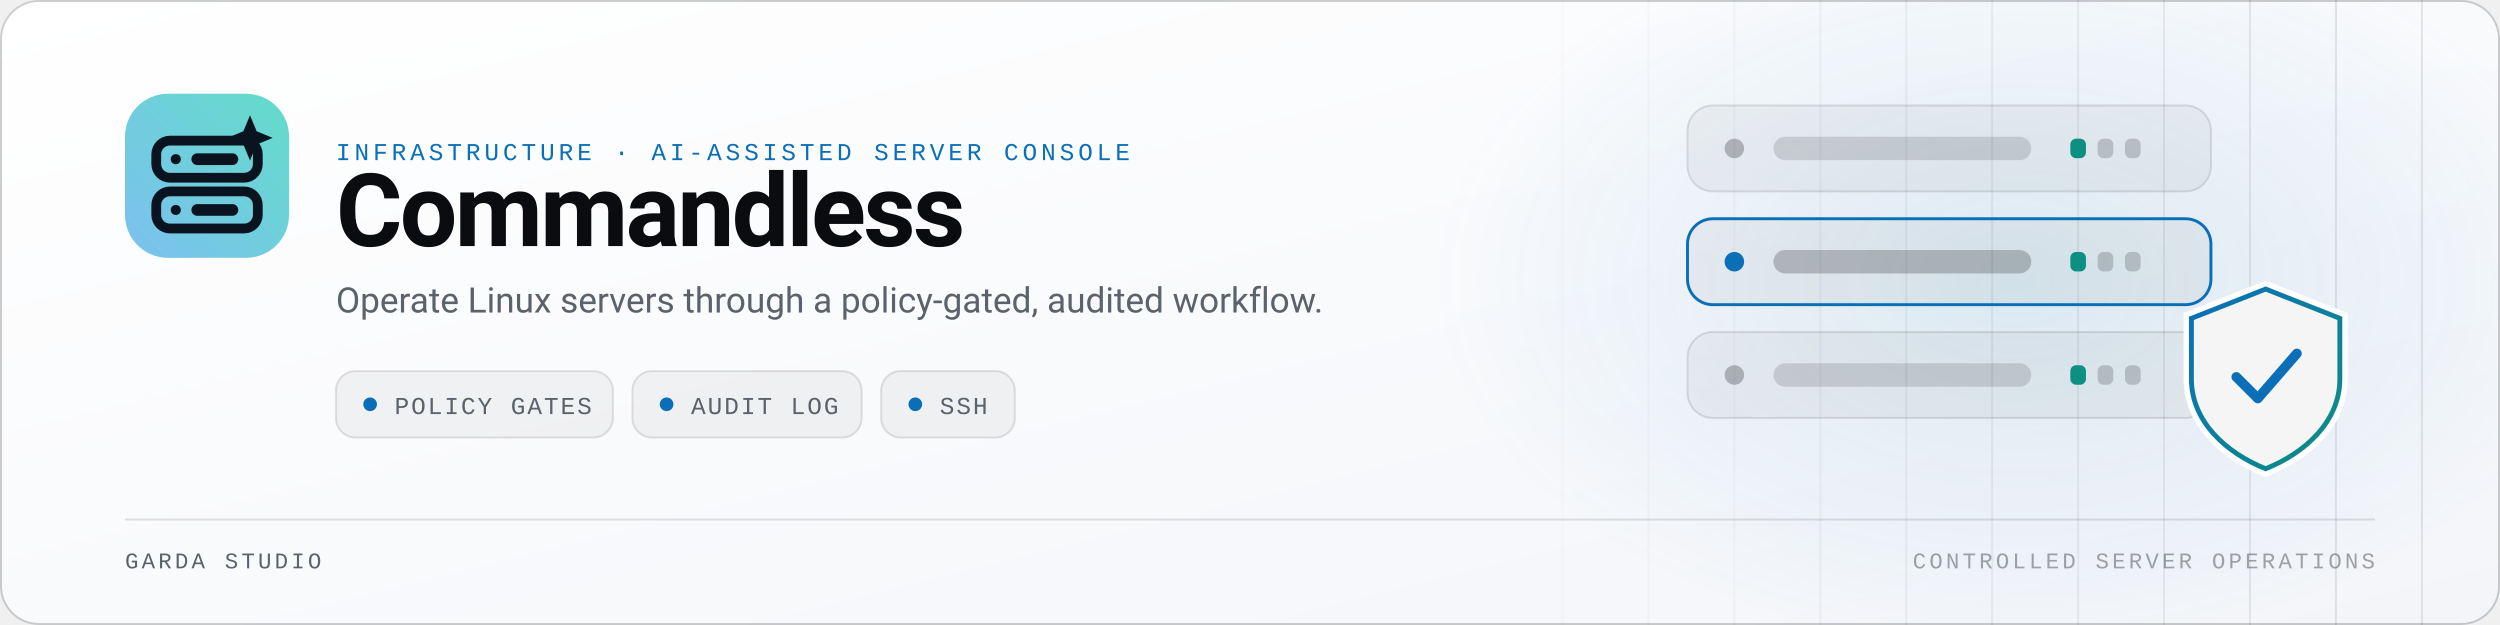
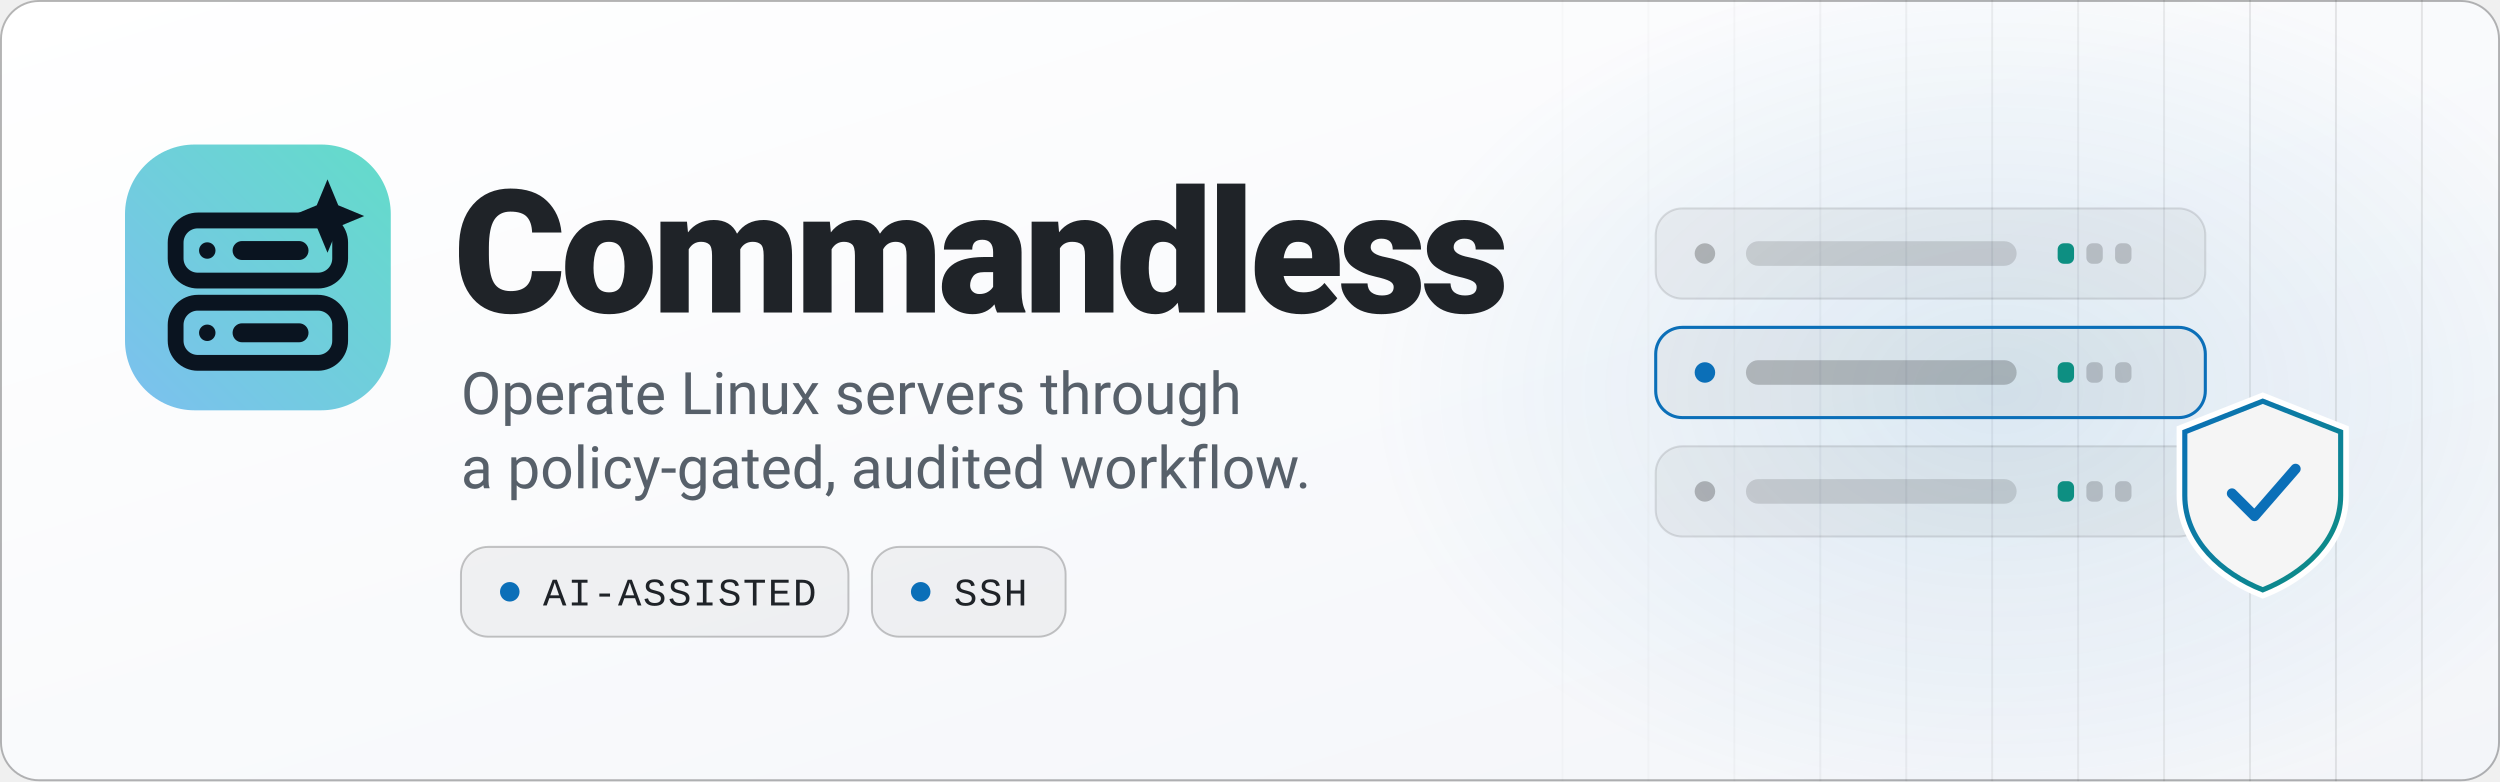
- <svg xmlns="http://www.w3.org/2000/svg" width="1280" height="320" viewBox="0 0 1280 320" role="img" aria-labelledby="bannerTitle bannerDesc">
+ <svg xmlns="http://www.w3.org/2000/svg" width="1280" height="400" viewBox="0 0 1280 400" role="img" aria-labelledby="bannerTitle bannerDesc">
  <defs>
    <linearGradient id="bg" x1="0" y1="0" x2="1" y2="1">
      <stop offset="0" stop-color="#ffffff" />
      <stop offset="1" stop-color="#f3f5f9" />
    </linearGradient>
    <radialGradient id="glow">
      <stop offset="0" stop-color="#0b6fb8" stop-opacity="0.12" />
      <stop offset="1" stop-color="#0b6fb8" stop-opacity="0" />
    </radialGradient>
    <linearGradient id="accentGrad" x1="0" y1="0" x2="1" y2="1">
      <stop offset="0" stop-color="#0b6fb8" />
      <stop offset="1" stop-color="#0d8f82" />
    </linearGradient>
-     <linearGradient id="gardaGrad" x1="0" y1="0" x2="1" y2="1">
-       <stop offset="0" stop-color="#b8ff72" />
-       <stop offset="1" stop-color="#3fd97a" />
-     </linearGradient>
-     <linearGradient id="gardaArt" x1="0" y1="0" x2="1" y2="1">
-       <stop offset="0" stop-color="#4f9b1c" />
-       <stop offset="1" stop-color="#12836a" />
-     </linearGradient>
    <linearGradient id="deskGrad" x1="0" y1="0" x2="1" y2="1">
      <stop offset="0" stop-color="#2fe0d2" />
      <stop offset="1" stop-color="#1ab4c8" />
    </linearGradient>
    <linearGradient id="tileCmd" x1="0" y1="1" x2="1" y2="0">
      <stop offset="0" stop-color="#7cc0ef" />
      <stop offset="1" stop-color="#63dcc9" />
    </linearGradient>
-     <filter id="soft" x="-60%" y="-60%" width="220%" height="220%">
-       <feGaussianBlur stdDeviation="14" />
-     </filter>
  </defs>
-   <rect width="1280" height="320" rx="20" fill="url(#bg)" />
+   <rect width="1280" height="400" rx="20" fill="url(#bg)" />
  <g>
-     <line x1="800" y1="0" x2="800" y2="320" stroke="rgba(5,5,6,0.02)" stroke-width="1" />
-     <line x1="844" y1="0" x2="844" y2="320" stroke="rgba(5,5,6,0.02)" stroke-width="1" />
-     <line x1="888" y1="0" x2="888" y2="320" stroke="rgba(5,5,6,0.03)" stroke-width="1" />
-     <line x1="932" y1="0" x2="932" y2="320" stroke="rgba(5,5,6,0.04)" stroke-width="1" />
-     <line x1="976" y1="0" x2="976" y2="320" stroke="rgba(5,5,6,0.05)" stroke-width="1" />
-     <line x1="1020" y1="0" x2="1020" y2="320" stroke="rgba(5,5,6,0.06)" stroke-width="1" />
-     <line x1="1064" y1="0" x2="1064" y2="320" stroke="rgba(5,5,6,0.06)" stroke-width="1" />
-     <line x1="1108" y1="0" x2="1108" y2="320" stroke="rgba(5,5,6,0.07)" stroke-width="1" />
-     <line x1="1152" y1="0" x2="1152" y2="320" stroke="rgba(5,5,6,0.08)" stroke-width="1" />
-     <line x1="1196" y1="0" x2="1196" y2="320" stroke="rgba(5,5,6,0.09)" stroke-width="1" />
-     <line x1="1240" y1="0" x2="1240" y2="320" stroke="rgba(5,5,6,0.09)" stroke-width="1" />
+     <line x1="800" y1="0" x2="800" y2="400" stroke="rgba(5,5,6,0.02)" stroke-width="1" />
+     <line x1="844" y1="0" x2="844" y2="400" stroke="rgba(5,5,6,0.02)" stroke-width="1" />
+     <line x1="888" y1="0" x2="888" y2="400" stroke="rgba(5,5,6,0.03)" stroke-width="1" />
+     <line x1="932" y1="0" x2="932" y2="400" stroke="rgba(5,5,6,0.04)" stroke-width="1" />
+     <line x1="976" y1="0" x2="976" y2="400" stroke="rgba(5,5,6,0.05)" stroke-width="1" />
+     <line x1="1020" y1="0" x2="1020" y2="400" stroke="rgba(5,5,6,0.06)" stroke-width="1" />
+     <line x1="1064" y1="0" x2="1064" y2="400" stroke="rgba(5,5,6,0.06)" stroke-width="1" />
+     <line x1="1108" y1="0" x2="1108" y2="400" stroke="rgba(5,5,6,0.07)" stroke-width="1" />
+     <line x1="1152" y1="0" x2="1152" y2="400" stroke="rgba(5,5,6,0.08)" stroke-width="1" />
+     <line x1="1196" y1="0" x2="1196" y2="400" stroke="rgba(5,5,6,0.09)" stroke-width="1" />
+     <line x1="1240" y1="0" x2="1240" y2="400" stroke="rgba(5,5,6,0.09)" stroke-width="1" />
  </g>
-   <ellipse cx="1032" cy="143" rx="300" ry="190" fill="url(#glow)" />
-   <rect x="0.5" y="0.5" width="1279" height="319" rx="19.5" fill="none" stroke="rgba(5,5,6,0.2)" />
-   <rect x="864" y="54" width="268" height="44" rx="13" fill="rgba(5,5,6,0.04)" stroke="rgba(5,5,6,0.11)" stroke-width="1" />
-   <circle cx="888" cy="76" r="5" fill="rgba(5,5,6,0.25)" />
-   <rect x="908" y="70" width="132" height="12" rx="6" fill="rgba(5,5,6,0.13)" />
+   <ellipse cx="1023" cy="200" rx="320" ry="220" fill="url(#glow)" />
+   <g transform="translate(-59.48 50.01) scale(1.05)">
+     <rect x="864" y="54" width="268" height="44" rx="13" fill="rgba(5,5,6,0.04)" stroke="rgba(5,5,6,0.11)" stroke-width="1" />
+     <circle cx="888" cy="76" r="5" fill="rgba(5,5,6,0.25)" />
+     <rect x="908" y="70" width="132" height="12" rx="6" fill="rgba(5,5,6,0.13)" />
+     <g>
+       <rect x="1060" y="71" width="8" height="10" rx="3" fill="#0d8f82" />
+       <rect x="1074" y="71" width="8" height="10" rx="3" fill="rgba(5,5,6,0.18)" />
+       <rect x="1088" y="71" width="8" height="10" rx="3" fill="rgba(5,5,6,0.18)" />
+     </g>
+     <rect x="864" y="112" width="268" height="44" rx="13" fill="rgba(5,5,6,0.04)" stroke="#0b6fb8" stroke-width="1.5" />
+     <circle cx="888" cy="134" r="5" fill="#0b6fb8" />
+     <rect x="908" y="128" width="132" height="12" rx="6" fill="rgba(5,5,6,0.22)" />
+     <g>
+       <rect x="1060" y="129" width="8" height="10" rx="3" fill="#0d8f82" />
+       <rect x="1074" y="129" width="8" height="10" rx="3" fill="rgba(5,5,6,0.18)" />
+       <rect x="1088" y="129" width="8" height="10" rx="3" fill="rgba(5,5,6,0.18)" />
+     </g>
+     <rect x="864" y="170" width="268" height="44" rx="13" fill="rgba(5,5,6,0.04)" stroke="rgba(5,5,6,0.11)" stroke-width="1" />
+     <circle cx="888" cy="192" r="5" fill="rgba(5,5,6,0.25)" />
+     <rect x="908" y="186" width="132" height="12" rx="6" fill="rgba(5,5,6,0.13)" />
+     <g>
+       <rect x="1060" y="187" width="8" height="10" rx="3" fill="#0d8f82" />
+       <rect x="1074" y="187" width="8" height="10" rx="3" fill="rgba(5,5,6,0.18)" />
+       <rect x="1088" y="187" width="8" height="10" rx="3" fill="rgba(5,5,6,0.18)" />
+     </g>
+     <g transform="translate(1122 148)">
+       <path d="M38 0 L76 15 V46 C76 68 58 84 38 92 C18 84 0 68 0 46 V15 Z" fill="#ffffff" stroke="#ffffff" stroke-width="8" />
+       <path d="M38 0 L76 15 V46 C76 68 58 84 38 92 C18 84 0 68 0 46 V15 Z" fill="rgba(5,5,6,0.04)" stroke="url(#accentGrad)" stroke-width="2.5" />
+       <path d="M23 45 l11 11 l20 -23" fill="none" stroke="#0b6fb8" stroke-width="5" stroke-linecap="round" stroke-linejoin="round" />
+     </g>
+   </g>
+   <g transform="translate(64 74) scale(1.62) translate(-64 -48)">
+     <rect x="64" y="48" width="84" height="84" rx="22" fill="url(#tileCmd)" />
+     <rect x="80" y="72" width="52" height="19" rx="7" fill="none" stroke="#0a1420" stroke-width="5" />
+     <circle cx="90" cy="81.5" r="2.6" fill="#0a1420" />
+     <rect x="98" y="78.5" width="24" height="6" rx="3" fill="#0a1420" />
+     <rect x="80" y="98" width="52" height="19" rx="7" fill="none" stroke="#0a1420" stroke-width="5" />
+     <circle cx="90" cy="107.5" r="2.6" fill="#0a1420" />
+     <rect x="98" y="104.5" width="24" height="6" rx="3" fill="#0a1420" />
+     <path d="M128 59 l3.4 8.2 8.2 3.4 -8.2 3.4 -3.4 8.2 -3.4 -8.2 -8.2 -3.4 8.2 -3.4 Z" fill="#0a1420" />
+   </g>
+   <text x="232" y="160" font-family="ui-sans-serif,-apple-system,BlinkMacSystemFont,'Segoe UI',Roboto,'Helvetica Neue',Arial,sans-serif" font-size="88" font-weight="800" letter-spacing="-0.03em" fill="#1f2328">Commandless</text>
+   <text x="236" y="212" font-family="ui-sans-serif,-apple-system,BlinkMacSystemFont,'Segoe UI',Roboto,'Helvetica Neue',Arial,sans-serif" font-size="30" fill="#57606a">Operate Linux servers through</text>
+   <text x="236" y="250" font-family="ui-sans-serif,-apple-system,BlinkMacSystemFont,'Segoe UI',Roboto,'Helvetica Neue',Arial,sans-serif" font-size="30" fill="#57606a">a policy-gated, audited workflow.</text>
  <g>
-     <rect x="1060" y="71" width="8" height="10" rx="3" fill="#0d8f82" />
-     <rect x="1074" y="71" width="8" height="10" rx="3" fill="rgba(5,5,6,0.18)" />
-     <rect x="1088" y="71" width="8" height="10" rx="3" fill="rgba(5,5,6,0.18)" />
-   </g>
-   <rect x="864" y="112" width="268" height="44" rx="13" fill="rgba(5,5,6,0.04)" stroke="#0b6fb8" stroke-width="1.5" />
-   <circle cx="888" cy="134" r="5" fill="#0b6fb8" />
-   <rect x="908" y="128" width="132" height="12" rx="6" fill="rgba(5,5,6,0.22)" />
-   <g>
-     <rect x="1060" y="129" width="8" height="10" rx="3" fill="#0d8f82" />
-     <rect x="1074" y="129" width="8" height="10" rx="3" fill="rgba(5,5,6,0.18)" />
-     <rect x="1088" y="129" width="8" height="10" rx="3" fill="rgba(5,5,6,0.18)" />
-   </g>
-   <rect x="864" y="170" width="268" height="44" rx="13" fill="rgba(5,5,6,0.04)" stroke="rgba(5,5,6,0.11)" stroke-width="1" />
-   <circle cx="888" cy="192" r="5" fill="rgba(5,5,6,0.25)" />
-   <rect x="908" y="186" width="132" height="12" rx="6" fill="rgba(5,5,6,0.13)" />
-   <g>
-     <rect x="1060" y="187" width="8" height="10" rx="3" fill="#0d8f82" />
-     <rect x="1074" y="187" width="8" height="10" rx="3" fill="rgba(5,5,6,0.18)" />
-     <rect x="1088" y="187" width="8" height="10" rx="3" fill="rgba(5,5,6,0.18)" />
-   </g>
-   <g transform="translate(1122 148)">
-     <path d="M38 0 L76 15 V46 C76 68 58 84 38 92 C18 84 0 68 0 46 V15 Z" fill="#ffffff" stroke="#ffffff" stroke-width="8" />
-     <path d="M38 0 L76 15 V46 C76 68 58 84 38 92 C18 84 0 68 0 46 V15 Z" fill="rgba(5,5,6,0.04)" stroke="url(#accentGrad)" stroke-width="2.5" />
-     <path d="M23 45 l11 11 l20 -23" fill="none" stroke="#0b6fb8" stroke-width="5" stroke-linecap="round" stroke-linejoin="round" />
-   </g>
-   <rect x="64" y="48" width="84" height="84" rx="22" fill="url(#tileCmd)" />
-   <rect x="80" y="72" width="52" height="19" rx="7" fill="none" stroke="#0a1420" stroke-width="5" />
-   <circle cx="90" cy="81.5" r="2.6" fill="#0a1420" />
-   <rect x="98" y="78.5" width="24" height="6" rx="3" fill="#0a1420" />
-   <rect x="80" y="98" width="52" height="19" rx="7" fill="none" stroke="#0a1420" stroke-width="5" />
-   <circle cx="90" cy="107.5" r="2.6" fill="#0a1420" />
-   <rect x="98" y="104.5" width="24" height="6" rx="3" fill="#0a1420" />
-   <path d="M128 59 l3.4 8.2 8.2 3.4 -8.2 3.4 -3.4 8.2 -3.4 -8.2 -8.2 -3.4 8.2 -3.4 Z" fill="#0a1420" />
-   <text x="172" y="82" font-family="ui-monospace,SFMono-Regular,Menlo,Consolas,'Liberation Mono',monospace" font-size="12.5" letter-spacing="0.16em" fill="#0b6fb8">INFRASTRUCTURE · AI-ASSISTED SERVER CONSOLE</text>
-   <text x="172" y="126" font-family="ui-sans-serif,-apple-system,BlinkMacSystemFont,'Segoe UI',Roboto,'Helvetica Neue',Arial,sans-serif" font-size="52" font-weight="700" letter-spacing="-0.025em" fill="#0a0c10">Commandless</text>
-   <text x="172" y="160" font-family="ui-sans-serif,-apple-system,BlinkMacSystemFont,'Segoe UI',Roboto,'Helvetica Neue',Arial,sans-serif" font-size="18" fill="#5b626c">Operate Linux servers through a policy-gated, audited workflow.</text>
-   <g>
-     <rect x="172" y="190" width="141.8" height="34" rx="10" fill="rgba(5,5,6,0.04)" stroke="rgba(5,5,6,0.11)" />
-     <circle cx="189.5" cy="207" r="3.5" fill="#0b6fb8" />
-     <text x="202" y="212" font-family="ui-monospace,SFMono-Regular,Menlo,Consolas,'Liberation Mono',monospace" font-size="12.5" letter-spacing="0.08em" fill="#5b626c">POLICY GATES</text>
+     <rect x="236" y="280" width="198.4" height="46" rx="14" fill="rgba(5,5,6,0.04)" stroke="rgba(5,5,6,0.225)" />
+     <circle cx="261" cy="303" r="5" fill="#0b6fb8" />
+     <text x="278" y="310" font-family="ui-monospace,SFMono-Regular,Menlo,Consolas,'Liberation Mono',monospace" font-size="20" letter-spacing="0.04em" fill="#1f2328">AI-ASSISTED</text>
  </g>
  <g>
-     <rect x="323.8" y="190" width="117.35" height="34" rx="10" fill="rgba(5,5,6,0.04)" stroke="rgba(5,5,6,0.11)" />
-     <circle cx="341.3" cy="207" r="3.5" fill="#0b6fb8" />
-     <text x="353.8" y="212" font-family="ui-monospace,SFMono-Regular,Menlo,Consolas,'Liberation Mono',monospace" font-size="12.5" letter-spacing="0.08em" fill="#5b626c">AUDIT LOG</text>
+     <rect x="446.4" y="280" width="99.2" height="46" rx="14" fill="rgba(5,5,6,0.04)" stroke="rgba(5,5,6,0.225)" />
+     <circle cx="471.4" cy="303" r="5" fill="#0b6fb8" />
+     <text x="488.4" y="310" font-family="ui-monospace,SFMono-Regular,Menlo,Consolas,'Liberation Mono',monospace" font-size="20" letter-spacing="0.04em" fill="#1f2328">SSH</text>
  </g>
-   <g>
-     <rect x="451.15" y="190" width="68.45" height="34" rx="10" fill="rgba(5,5,6,0.04)" stroke="rgba(5,5,6,0.11)" />
-     <circle cx="468.65" cy="207" r="3.5" fill="#0b6fb8" />
-     <text x="481.15" y="212" font-family="ui-monospace,SFMono-Regular,Menlo,Consolas,'Liberation Mono',monospace" font-size="12.5" letter-spacing="0.08em" fill="#5b626c">SSH</text>
-   </g>
-   <line x1="64" y1="266" x2="1216" y2="266" stroke="rgba(5,5,6,0.11)" />
-   <text x="64" y="291" font-family="ui-monospace,SFMono-Regular,Menlo,Consolas,'Liberation Mono',monospace" font-size="11.5" letter-spacing="0.14em" fill="#5b626c">GARDA STUDIO</text>
-   <text x="1216" y="291" text-anchor="end" font-family="ui-monospace,SFMono-Regular,Menlo,Consolas,'Liberation Mono',monospace" font-size="11.5" letter-spacing="0.14em" fill="rgba(5,5,6,0.35)">CONTROLLED SERVER OPERATIONS</text>
+   <rect x="0.5" y="0.5" width="1279" height="399" rx="19.5" fill="none" stroke="rgba(5,5,6,0.3)" />
</svg>
